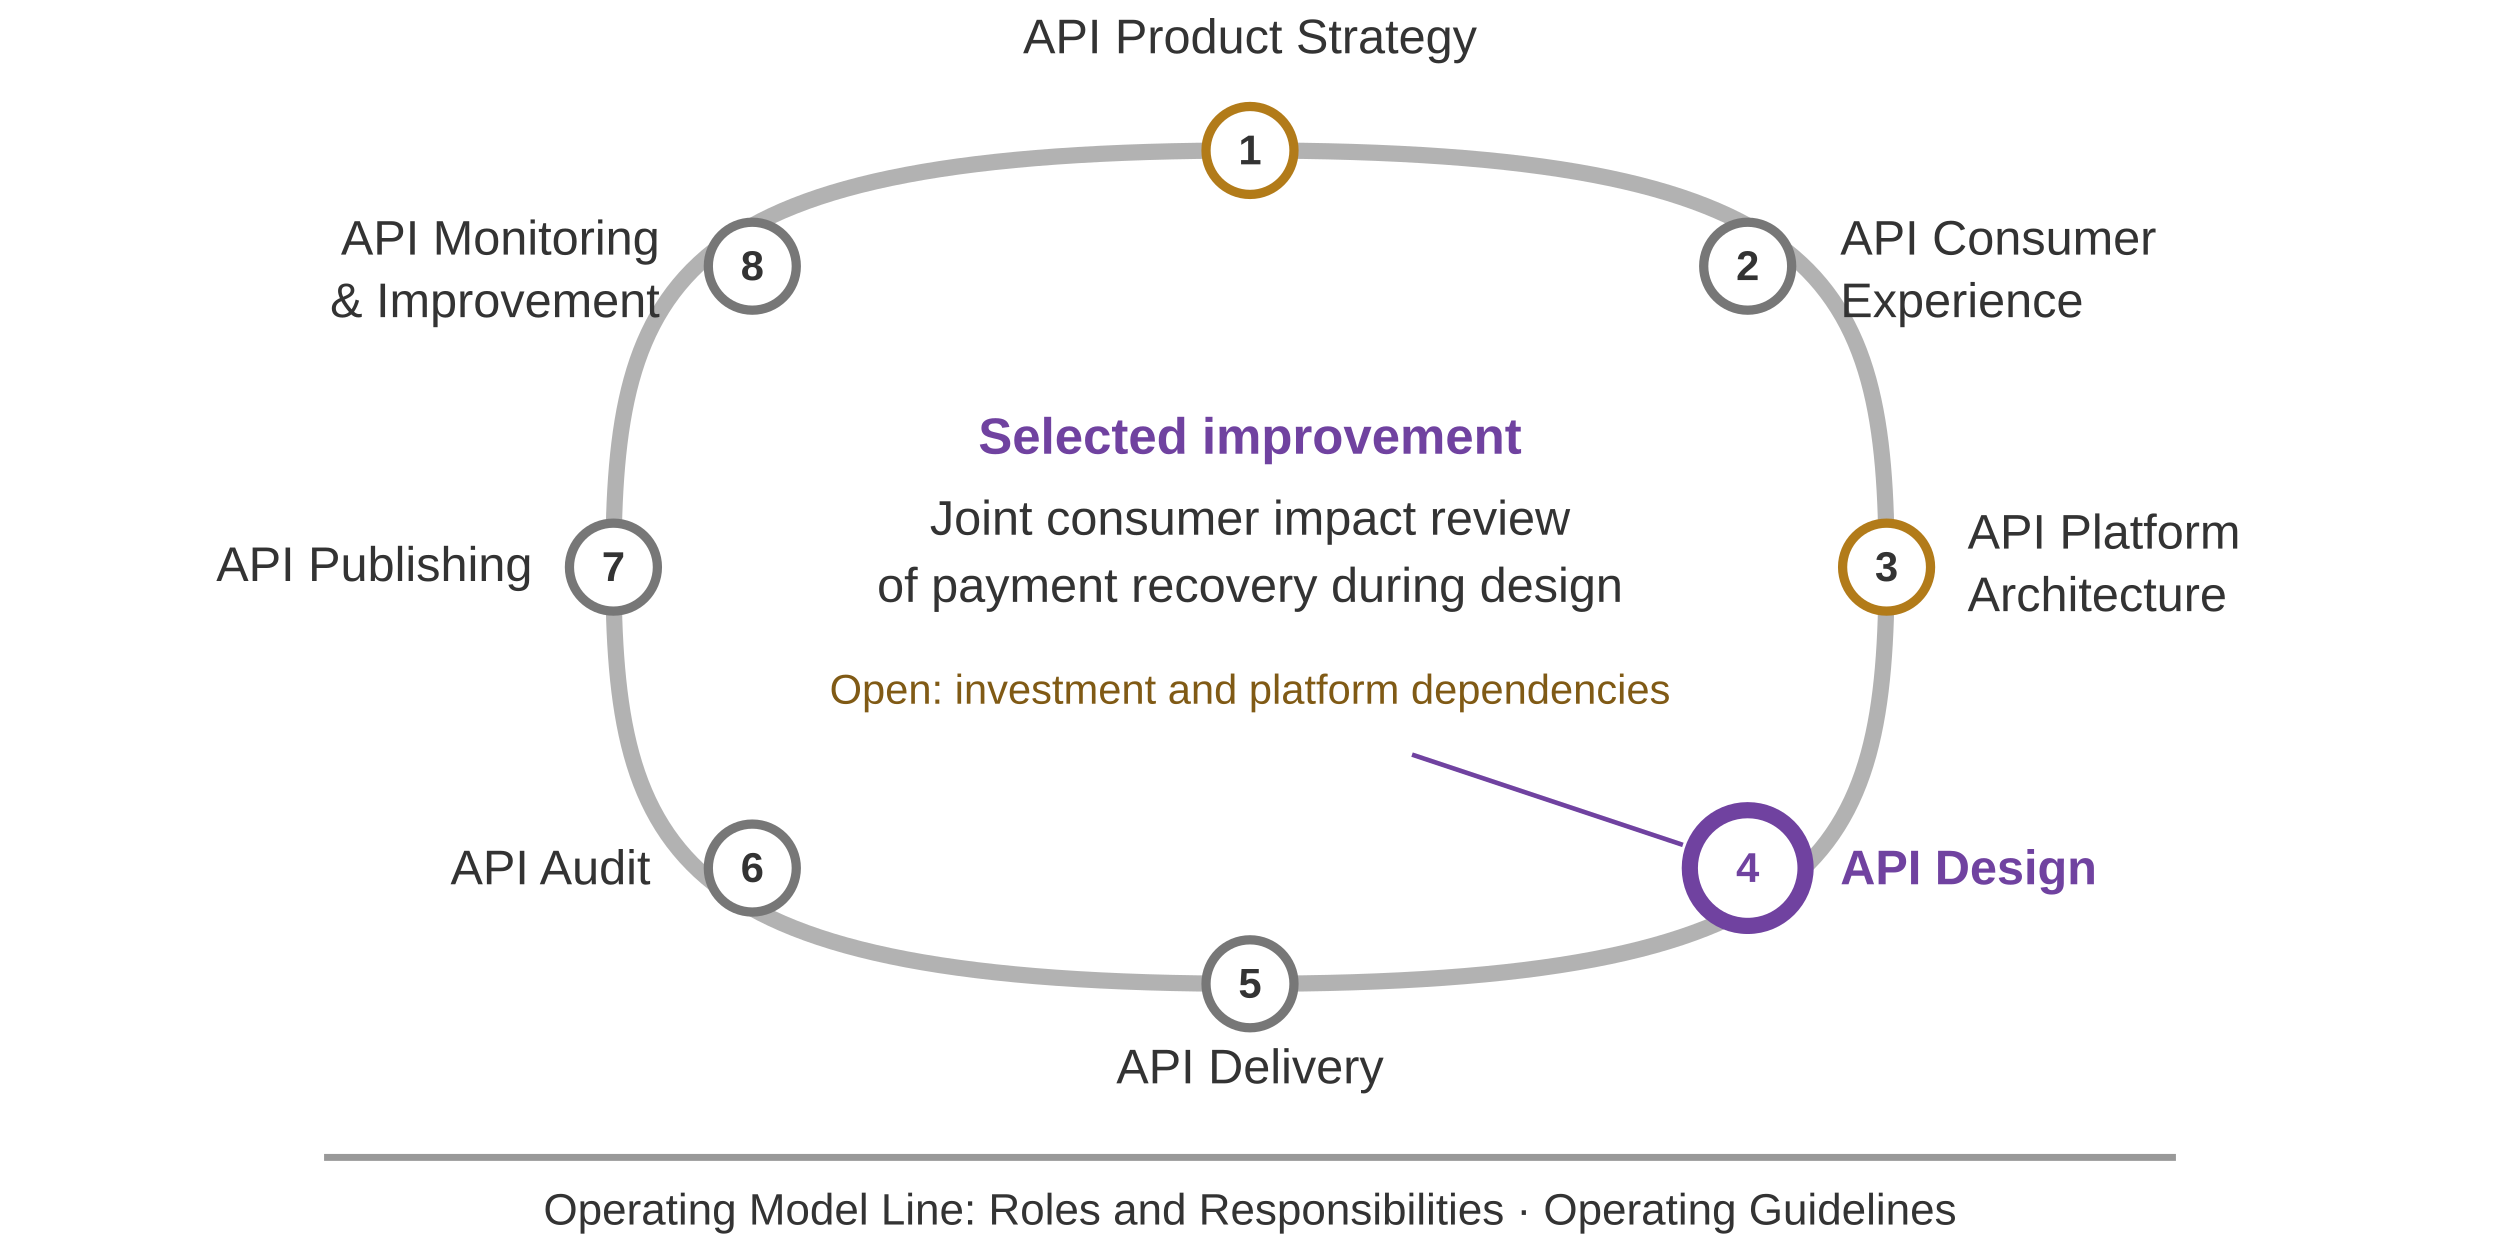
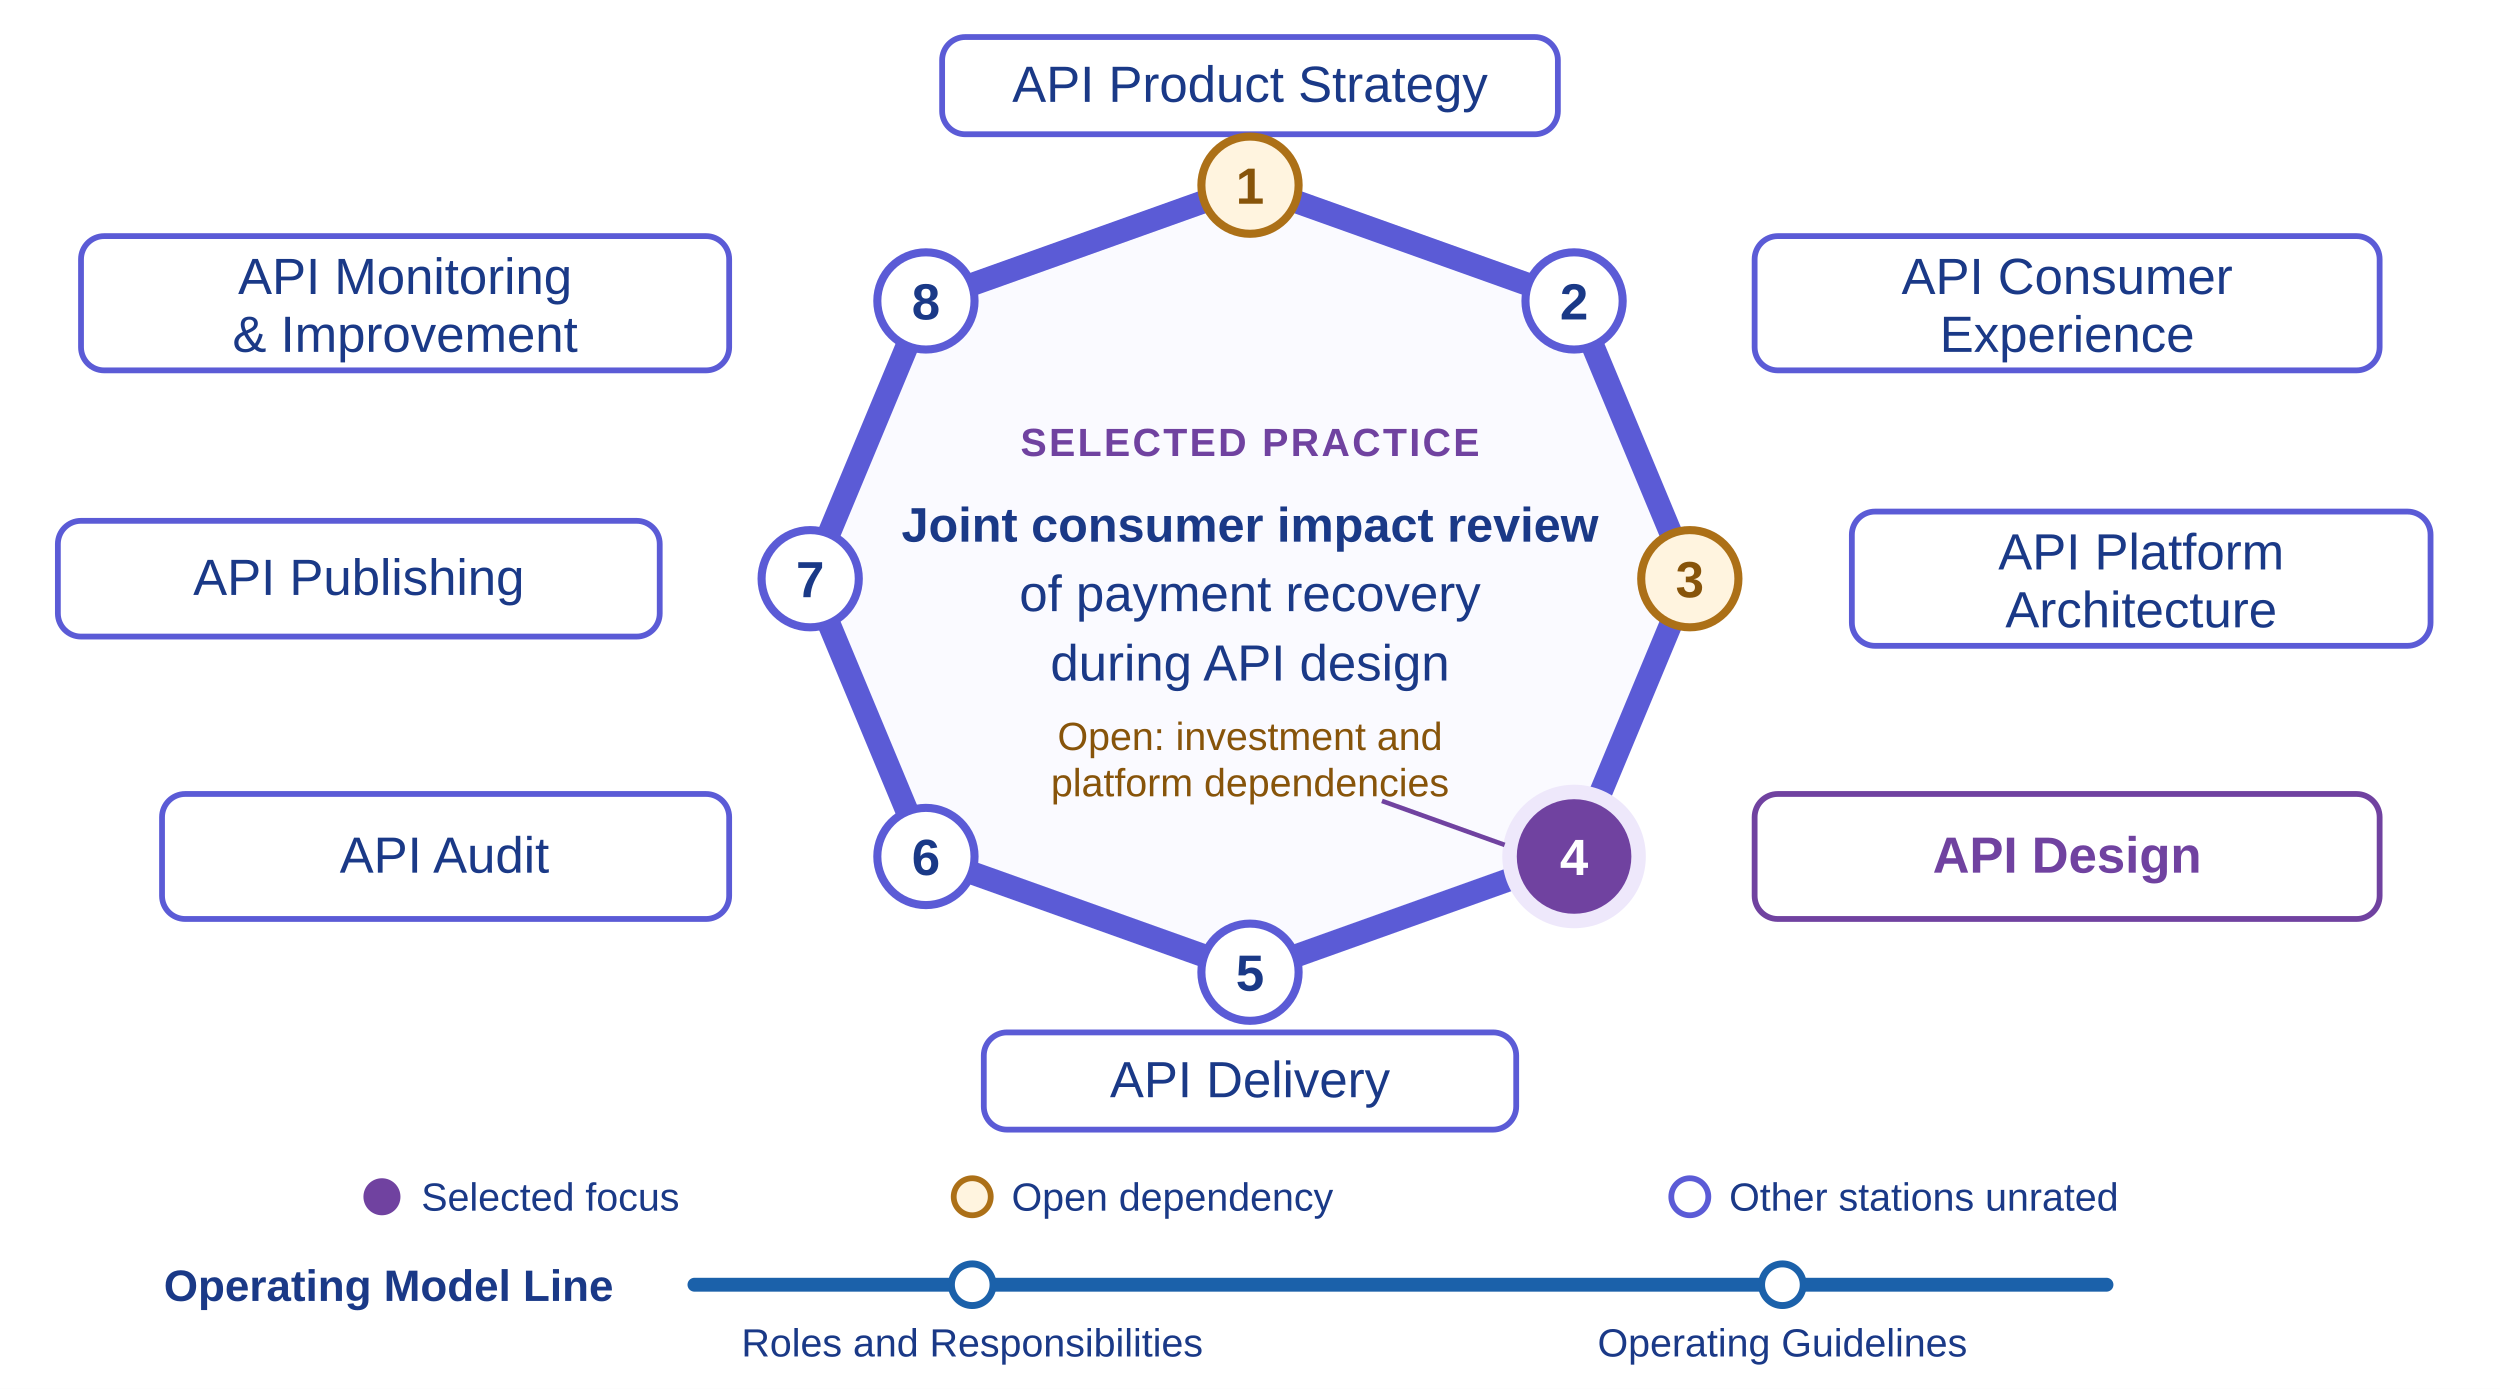
- <svg xmlns="http://www.w3.org/2000/svg" viewBox="0 0 1080 540" role="img" aria-labelledby="title desc">
-   <rect width="1080" height="540" fill="white" />
-   <g font-family="Arial, sans-serif" fill="#333">
-     <path d="M540 65 C790 65 815 120 815 245 S790 425 540 425 S265 370 265 245 S290 65 540 65" fill="none" stroke="#b2b2b2" stroke-width="7" />
-     <g fill="white" stroke="#777" stroke-width="4">
-       <circle cx="540" cy="65" r="19" stroke="#b27b19" />
-       <circle cx="755" cy="115" r="19" />
-       <circle cx="815" cy="245" r="19" stroke="#b27b19" />
-       <circle cx="755" cy="375" r="25" stroke="#7042a0" stroke-width="7" />
-       <circle cx="540" cy="425" r="19" />
-       <circle cx="325" cy="375" r="19" />
-       <circle cx="265" cy="245" r="19" />
-       <circle cx="325" cy="115" r="19" />
+ <svg xmlns="http://www.w3.org/2000/svg" viewBox="0 0 1080 600" role="img" aria-labelledby="title desc">
+   <rect width="1080" height="600" fill="#fff" />
+   <path d="M540 80 680 130 730 250 680 370 540 420 400 370 350 250 400 130Z" fill="#fafaff" stroke="#5b5bd6" stroke-width="10" stroke-linejoin="round" />
+   <g font-family="Arial, sans-serif" fill="#1a3987">
+     <g fill="#fff" stroke="#5b5bd6" stroke-width="2.5">
+       <rect x="407" y="16" width="266" height="42" rx="10" />
+       <rect x="758" y="102" width="270" height="58" rx="10" />
+       <rect x="800" y="221" width="250" height="58" rx="10" />
+       <rect x="758" y="343" width="270" height="54" rx="10" stroke="#7042a0" />
+       <rect x="425" y="446" width="230" height="42" rx="10" />
+       <rect x="70" y="343" width="245" height="54" rx="10" />
+       <rect x="25" y="225" width="260" height="50" rx="10" />
+       <rect x="35" y="102" width="280" height="58" rx="10" />
    </g>
-     <g font-size="18" text-anchor="middle" font-weight="bold">
-       <text x="540" y="71">1</text>
-       <text x="755" y="121">2</text>
-       <text x="815" y="251">3</text>
-       <text x="755" y="381" fill="#7042a0">4</text>
-       <text x="540" y="431">5</text>
-       <text x="325" y="381">6</text>
-       <text x="265" y="251">7</text>
-       <text x="325" y="121">8</text>
+     <g font-size="22" text-anchor="middle">
+       <text x="540" y="44">API Product Strategy</text>
+       <text x="893" y="127">API Consumer<tspan x="893" dy="25">Experience</tspan>
+       </text>
+       <text x="925" y="246">API Platform<tspan x="925" dy="25">Architecture</tspan>
+       </text>
+       <text x="893" y="377" fill="#7042a0" font-weight="700">API Design</text>
+       <text x="540" y="474">API Delivery</text>
+       <text x="192" y="377">API Audit</text>
+       <text x="155" y="257">API Publishing</text>
+       <text x="175" y="127">API Monitoring<tspan x="175" dy="25">&amp; Improvement</tspan>
+       </text>
    </g>
-     <g font-size="21">
-       <text x="540" y="23" text-anchor="middle">API Product Strategy</text>
-       <text x="795" y="110">API Consumer</text>
-       <text x="795" y="137">Experience</text>
-       <text x="850" y="237">API Platform</text>
-       <text x="850" y="264">Architecture</text>
-       <text x="795" y="382" fill="#7042a0" font-weight="bold">API Design</text>
-       <text x="540" y="468" text-anchor="middle">API Delivery</text>
-       <text x="281" y="382" text-anchor="end">API Audit</text>
-       <text x="230" y="251" text-anchor="end">API Publishing</text>
-       <text x="285" y="110" text-anchor="end">API Monitoring</text>
-       <text x="285" y="137" text-anchor="end">&amp; Improvement</text>
+     <g fill="#fff" stroke="#5b5bd6" stroke-width="3.5">
+       <circle cx="540" cy="80" r="21" fill="#fff4df" stroke="#ac7017" />
+       <circle cx="680" cy="130" r="21" />
+       <circle cx="730" cy="250" r="21" fill="#fff4df" stroke="#ac7017" />
+       <circle cx="680" cy="370" r="31" fill="#eee8fb" stroke="none" />
+       <circle cx="680" cy="370" r="23" fill="#7042a0" stroke="#7042a0" />
+       <circle cx="540" cy="420" r="21" />
+       <circle cx="400" cy="370" r="21" />
+       <circle cx="350" cy="250" r="21" />
+       <circle cx="400" cy="130" r="21" />
    </g>
-     <text x="540" y="196" text-anchor="middle" font-size="22" font-weight="bold" fill="#7042a0">Selected improvement</text>
-     <text x="540" y="231" text-anchor="middle" font-size="21">Joint consumer impact review</text>
-     <text x="540" y="260" text-anchor="middle" font-size="21">of payment recovery during design</text>
-     <text x="540" y="304" text-anchor="middle" font-size="18" fill="#805a15">Open: investment and platform dependencies</text>
-     <path d="M610 326 L727 365" fill="none" stroke="#7042a0" stroke-width="2" />
-     <path d="M140 500 H940" stroke="#999" stroke-width="3" />
-     <text x="540" y="529" text-anchor="middle" font-size="19">Operating Model Line: Roles and Responsibilities · Operating Guidelines</text>
+     <g text-anchor="middle" font-size="22" font-weight="700">
+       <text x="540" y="88" fill="#87540a">1</text>
+       <text x="680" y="138">2</text>
+       <text x="730" y="258" fill="#87540a">3</text>
+       <text x="680" y="378" fill="#fff">4</text>
+       <text x="540" y="428">5</text>
+       <text x="400" y="378">6</text>
+       <text x="350" y="258">7</text>
+       <text x="400" y="138">8</text>
+     </g>
+     <g text-anchor="middle">
+       <text x="540" y="197" font-size="17" font-weight="700" fill="#7042a0" letter-spacing="1">SELECTED PRACTICE</text>
+       <text x="540" y="234" font-size="21" font-weight="700">Joint consumer impact review</text>
+       <text x="540" y="264" font-size="22">of payment recovery</text>
+       <text x="540" y="294" font-size="22">during API design</text>
+       <text x="540" y="324" font-size="17" fill="#87540a">Open: investment and</text>
+       <text x="540" y="344" font-size="17" fill="#87540a">platform dependencies</text>
+     </g>
+     <path d="M597 346 650 365" fill="none" stroke="#7042a0" stroke-width="2" />
+     <g font-size="17">
+       <circle cx="165" cy="517" r="8" fill="#7042a0" />
+       <text x="182" y="523">Selected focus</text>
+       <circle cx="420" cy="517" r="8" fill="#fff4df" stroke="#ac7017" stroke-width="2.5" />
+       <text x="437" y="523">Open dependency</text>
+       <circle cx="730" cy="517" r="8" fill="#fff" stroke="#5b5bd6" stroke-width="2.5" />
+       <text x="747" y="523">Other stations unrated</text>
+     </g>
+     <path d="M300 555H910" stroke="#1b61aa" stroke-width="6" stroke-linecap="round" />
+     <g fill="#fff" stroke="#1b61aa" stroke-width="3">
+       <circle cx="420" cy="555" r="9" />
+       <circle cx="770" cy="555" r="9" />
+     </g>
+     <text x="265" y="562" text-anchor="end" font-size="19" font-weight="700">Operating Model Line</text>
+     <g text-anchor="middle" font-size="17">
+       <text x="420" y="586">Roles and Responsibilities</text>
+       <text x="770" y="586">Operating Guidelines</text>
+     </g>
  </g>
</svg>
